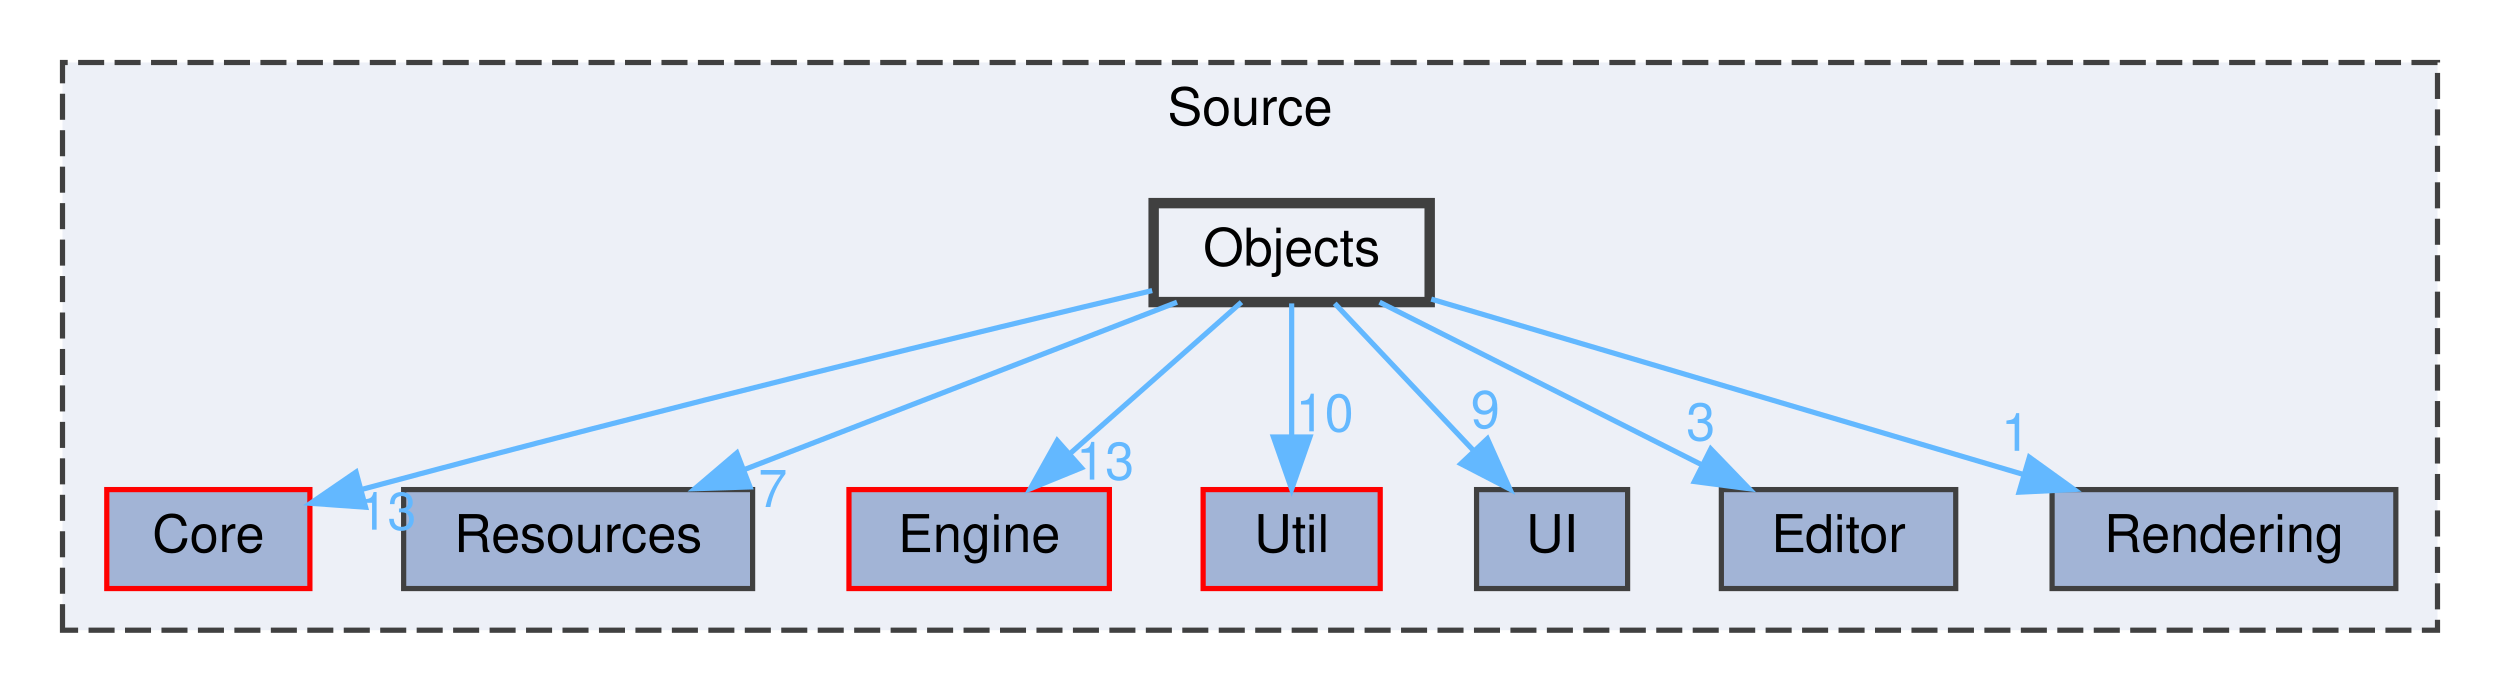
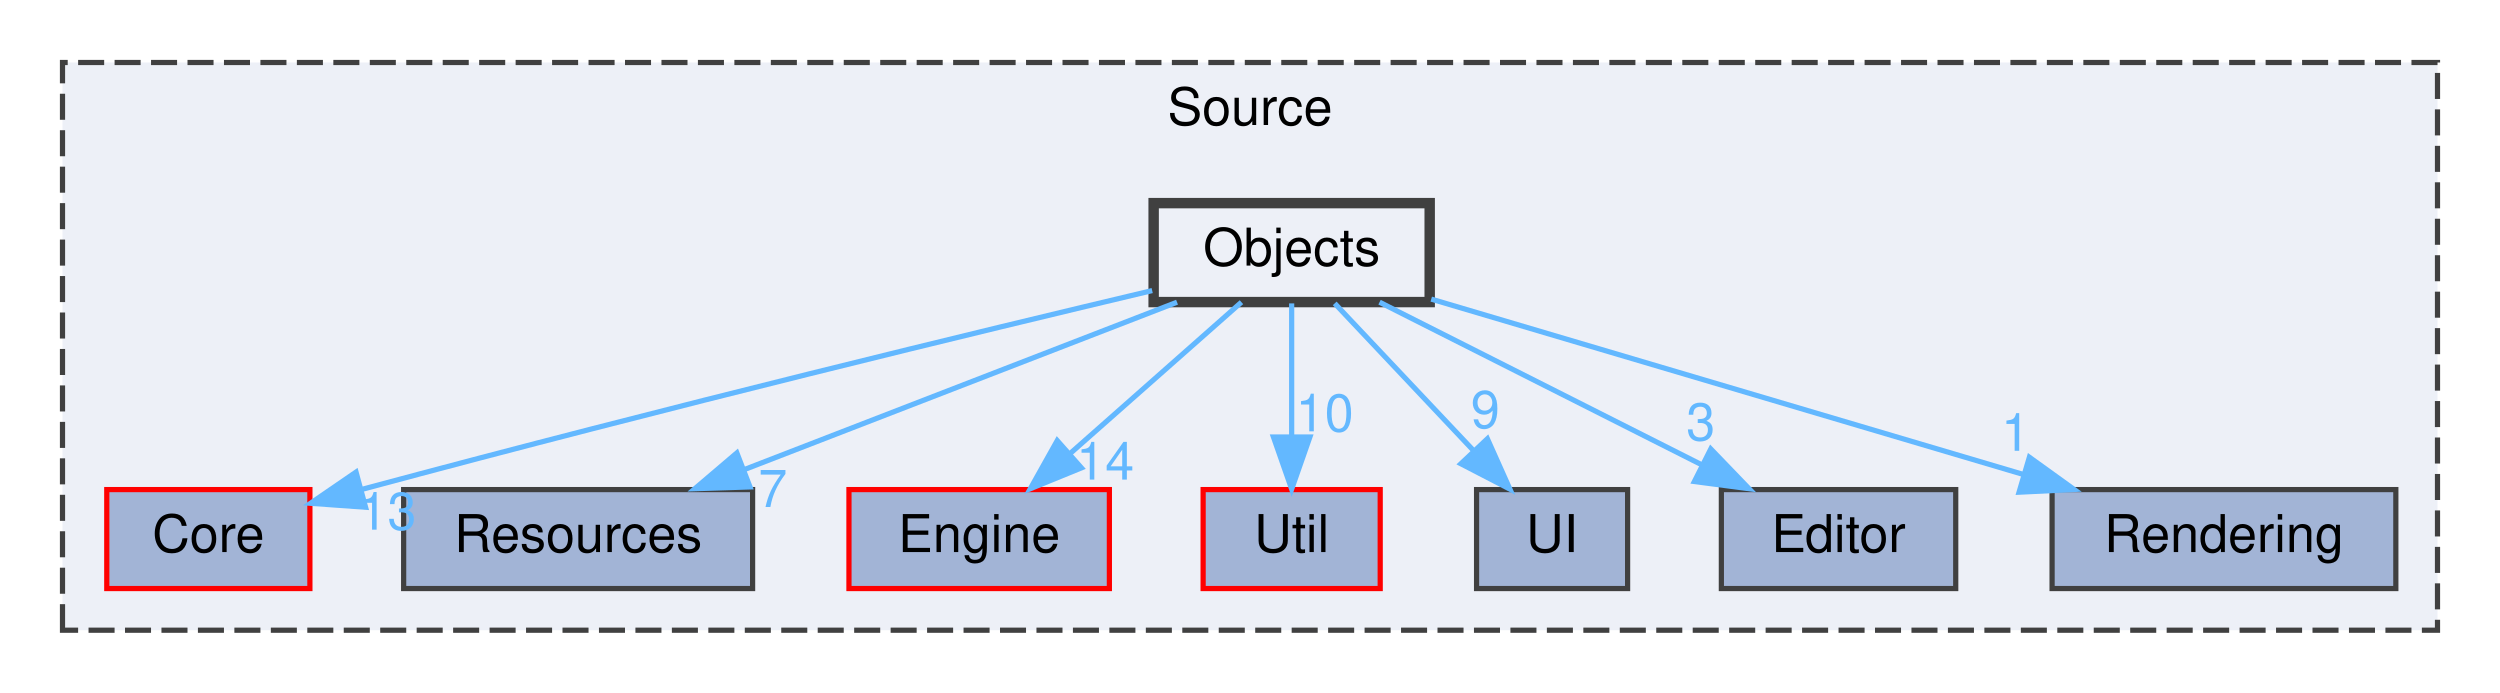
<svg xmlns="http://www.w3.org/2000/svg" xmlns:xlink="http://www.w3.org/1999/xlink" width="480pt" height="133pt" viewBox="0.00 0.00 480.00 133.00">
  <g id="graph0" class="graph" transform="scale(1 1) rotate(0) translate(4 129)">
    <g id="clust1" class="cluster">
      <g id="a_clust1">
        <a xlink:href="dir_74389ed8173ad57b461b9d623a1f3867.html" target="_top" xlink:title="Source">
          <polygon fill="#edf0f7" stroke="#404040" stroke-dasharray="5,2" points="8,-8 8,-117 464,-117 464,-8 8,-8" />
          <text text-anchor="middle" x="236" y="-105" font-family="Helvetica,sans-Serif" font-size="10.00">Source</text>
        </a>
      </g>
    </g>
    <g id="node1" class="node">
      <g id="a_node1">
        <a xlink:href="dir_1ad6433457b0067ef8f54a4fa85f5c9a.html" target="_top" xlink:title="Core">
          <polygon fill="#a2b4d6" stroke="red" points="55.5,-35 16.5,-35 16.5,-16 55.5,-16 55.5,-35" />
          <text text-anchor="middle" x="36" y="-23" font-family="Helvetica,sans-Serif" font-size="10.00">Core</text>
        </a>
      </g>
    </g>
    <g id="node2" class="node">
      <g id="a_node2">
        <a xlink:href="dir_33653ba12167a1fe8548138e0d08f67a.html" target="_top" xlink:title="Resources">
          <polygon fill="#a2b4d6" stroke="#404040" points="140.5,-35 73.5,-35 73.5,-16 140.5,-16 140.5,-35" />
          <text text-anchor="middle" x="107" y="-23" font-family="Helvetica,sans-Serif" font-size="10.00">Resources</text>
        </a>
      </g>
    </g>
    <g id="node3" class="node">
      <g id="a_node3">
        <a xlink:href="dir_5405398c23c020946029b9f4e6e04094.html" target="_top" xlink:title="Engine">
          <polygon fill="#a2b4d6" stroke="red" points="209,-35 159,-35 159,-16 209,-16 209,-35" />
          <text text-anchor="middle" x="184" y="-23" font-family="Helvetica,sans-Serif" font-size="10.00">Engine</text>
        </a>
      </g>
    </g>
    <g id="node4" class="node">
      <g id="a_node4">
        <a xlink:href="dir_7db6fad920da64edfd558eb6dbc0c610.html" target="_top" xlink:title="Util">
          <polygon fill="#a2b4d6" stroke="red" points="261,-35 227,-35 227,-16 261,-16 261,-35" />
          <text text-anchor="middle" x="244" y="-23" font-family="Helvetica,sans-Serif" font-size="10.00">Util</text>
        </a>
      </g>
    </g>
    <g id="node5" class="node">
      <g id="a_node5">
        <a xlink:href="dir_ad68fd99ee46e73a145661c4c85612bf.html" target="_top" xlink:title="UI">
          <polygon fill="#a2b4d6" stroke="#404040" points="308.5,-35 279.5,-35 279.5,-16 308.5,-16 308.5,-35" />
          <text text-anchor="middle" x="294" y="-23" font-family="Helvetica,sans-Serif" font-size="10.00">UI</text>
        </a>
      </g>
    </g>
    <g id="node6" class="node">
      <g id="a_node6">
        <a xlink:href="dir_b26507eead720464ba2ac6bbc6dcec5f.html" target="_top" xlink:title="Editor">
          <polygon fill="#a2b4d6" stroke="#404040" points="371.5,-35 326.5,-35 326.5,-16 371.5,-16 371.5,-35" />
          <text text-anchor="middle" x="349" y="-23" font-family="Helvetica,sans-Serif" font-size="10.00">Editor</text>
        </a>
      </g>
    </g>
    <g id="node7" class="node">
      <g id="a_node7">
        <a xlink:href="dir_e350ea9347b5bfd16d4777c6b135cca8.html" target="_top" xlink:title="Rendering">
          <polygon fill="#a2b4d6" stroke="#404040" points="456,-35 390,-35 390,-16 456,-16 456,-35" />
          <text text-anchor="middle" x="423" y="-23" font-family="Helvetica,sans-Serif" font-size="10.00">Rendering</text>
        </a>
      </g>
    </g>
    <g id="node8" class="node">
      <g id="a_node8">
        <a xlink:href="dir_90027755b37a19e59f21b2a53bff1c05.html" target="_top" xlink:title="Objects">
          <polygon fill="#edf0f7" stroke="#404040" stroke-width="2" points="270.5,-90 217.5,-90 217.5,-71 270.5,-71 270.5,-90" />
          <text text-anchor="middle" x="244" y="-78" font-family="Helvetica,sans-Serif" font-size="10.00">Objects</text>
        </a>
      </g>
    </g>
    <g id="edge1" class="edge">
      <g id="a_edge1">
        <a xlink:href="dir_000014_000004.html" target="_top">
          <path fill="none" stroke="#63b8ff" d="M217.22,-73.21C184,-65.32 125.39,-51.16 65.61,-35.07" />
          <polygon fill="#63b8ff" stroke="#63b8ff" points="66.19,-31.61 55.62,-32.37 64.36,-38.36 66.19,-31.61" />
        </a>
      </g>
      <g id="a_edge1-headlabel">
        <a xlink:href="dir_000014_000004.html" target="_top" xlink:title="13">
          <text text-anchor="middle" x="70.4" y="-27.3" font-family="Helvetica,sans-Serif" font-size="10.00" fill="#63b8ff">13</text>
        </a>
      </g>
    </g>
    <g id="edge2" class="edge">
      <g id="a_edge2">
        <a xlink:href="dir_000014_000018.html" target="_top">
          <path fill="none" stroke="#63b8ff" d="M221.99,-70.98C199.55,-62.3 164.52,-48.75 139.01,-38.88" />
          <polygon fill="#63b8ff" stroke="#63b8ff" points="140,-35.51 129.41,-35.17 137.48,-42.04 140,-35.51" />
        </a>
      </g>
      <g id="a_edge2-headlabel">
        <a xlink:href="dir_000014_000018.html" target="_top" xlink:title="7">
          <text text-anchor="middle" x="144.38" y="-31.66" font-family="Helvetica,sans-Serif" font-size="10.00" fill="#63b8ff">7</text>
        </a>
      </g>
    </g>
    <g id="edge3" class="edge">
      <g id="a_edge3">
        <a xlink:href="dir_000014_000007.html" target="_top">
          <path fill="none" stroke="#63b8ff" d="M234.36,-70.98C225.49,-63.15 212.13,-51.34 201.39,-41.86" />
          <polygon fill="#63b8ff" stroke="#63b8ff" points="203.63,-39.17 193.82,-35.17 198.99,-44.41 203.63,-39.17" />
        </a>
      </g>
      <g id="a_edge3-headlabel">
-         <a xlink:href="dir_000014_000007.html" target="_top" xlink:title="13">
-           <text text-anchor="middle" x="208.2" y="-36.92" font-family="Helvetica,sans-Serif" font-size="10.00" fill="#63b8ff">13</text>
+         <a xlink:href="dir_000014_000007.html" target="_top" xlink:title="14">
+           <text text-anchor="middle" x="208.2" y="-36.92" font-family="Helvetica,sans-Serif" font-size="10.00" fill="#63b8ff">14</text>
        </a>
      </g>
    </g>
    <g id="edge4" class="edge">
      <g id="a_edge4">
        <a xlink:href="dir_000014_000026.html" target="_top">
          <path fill="none" stroke="#63b8ff" d="M244,-70.75C244,-63.8 244,-53.85 244,-45.13" />
          <polygon fill="#63b8ff" stroke="#63b8ff" points="247.5,-45.09 244,-35.09 240.5,-45.09 247.5,-45.09" />
        </a>
      </g>
      <g id="a_edge4-headlabel">
        <a xlink:href="dir_000014_000026.html" target="_top" xlink:title="10">
          <text text-anchor="middle" x="250.34" y="-46.18" font-family="Helvetica,sans-Serif" font-size="10.00" fill="#63b8ff">10</text>
        </a>
      </g>
    </g>
    <g id="edge5" class="edge">
      <g id="a_edge5">
        <a xlink:href="dir_000014_000025.html" target="_top">
          <path fill="none" stroke="#63b8ff" d="M252.26,-70.75C259.46,-63.11 270.11,-51.82 278.85,-42.56" />
          <polygon fill="#63b8ff" stroke="#63b8ff" points="281.58,-44.76 285.9,-35.09 276.49,-39.96 281.58,-44.76" />
        </a>
      </g>
      <g id="a_edge5-headlabel">
        <a xlink:href="dir_000014_000025.html" target="_top" xlink:title="9">
          <text text-anchor="middle" x="281.18" y="-46.83" font-family="Helvetica,sans-Serif" font-size="10.00" fill="#63b8ff">9</text>
        </a>
      </g>
    </g>
    <g id="edge6" class="edge">
      <g id="a_edge6">
        <a xlink:href="dir_000014_000005.html" target="_top">
          <path fill="none" stroke="#63b8ff" d="M260.87,-70.98C277.61,-62.54 303.5,-49.47 322.89,-39.68" />
          <polygon fill="#63b8ff" stroke="#63b8ff" points="324.47,-42.8 331.82,-35.17 321.32,-36.55 324.47,-42.8" />
        </a>
      </g>
      <g id="a_edge6-headlabel">
        <a xlink:href="dir_000014_000005.html" target="_top" xlink:title="3">
          <text text-anchor="middle" x="322.54" y="-44.46" font-family="Helvetica,sans-Serif" font-size="10.00" fill="#63b8ff">3</text>
        </a>
      </g>
    </g>
    <g id="edge7" class="edge">
      <g id="a_edge7">
        <a xlink:href="dir_000014_000017.html" target="_top">
          <path fill="none" stroke="#63b8ff" d="M270.8,-71.57C300.98,-62.63 350.28,-48.03 384.56,-37.88" />
          <polygon fill="#63b8ff" stroke="#63b8ff" points="385.64,-41.21 394.24,-35.02 383.66,-34.5 385.64,-41.21" />
        </a>
      </g>
      <g id="a_edge7-headlabel">
        <a xlink:href="dir_000014_000017.html" target="_top" xlink:title="1">
          <text text-anchor="middle" x="383" y="-42.45" font-family="Helvetica,sans-Serif" font-size="10.00" fill="#63b8ff">1</text>
        </a>
      </g>
    </g>
  </g>
</svg>
